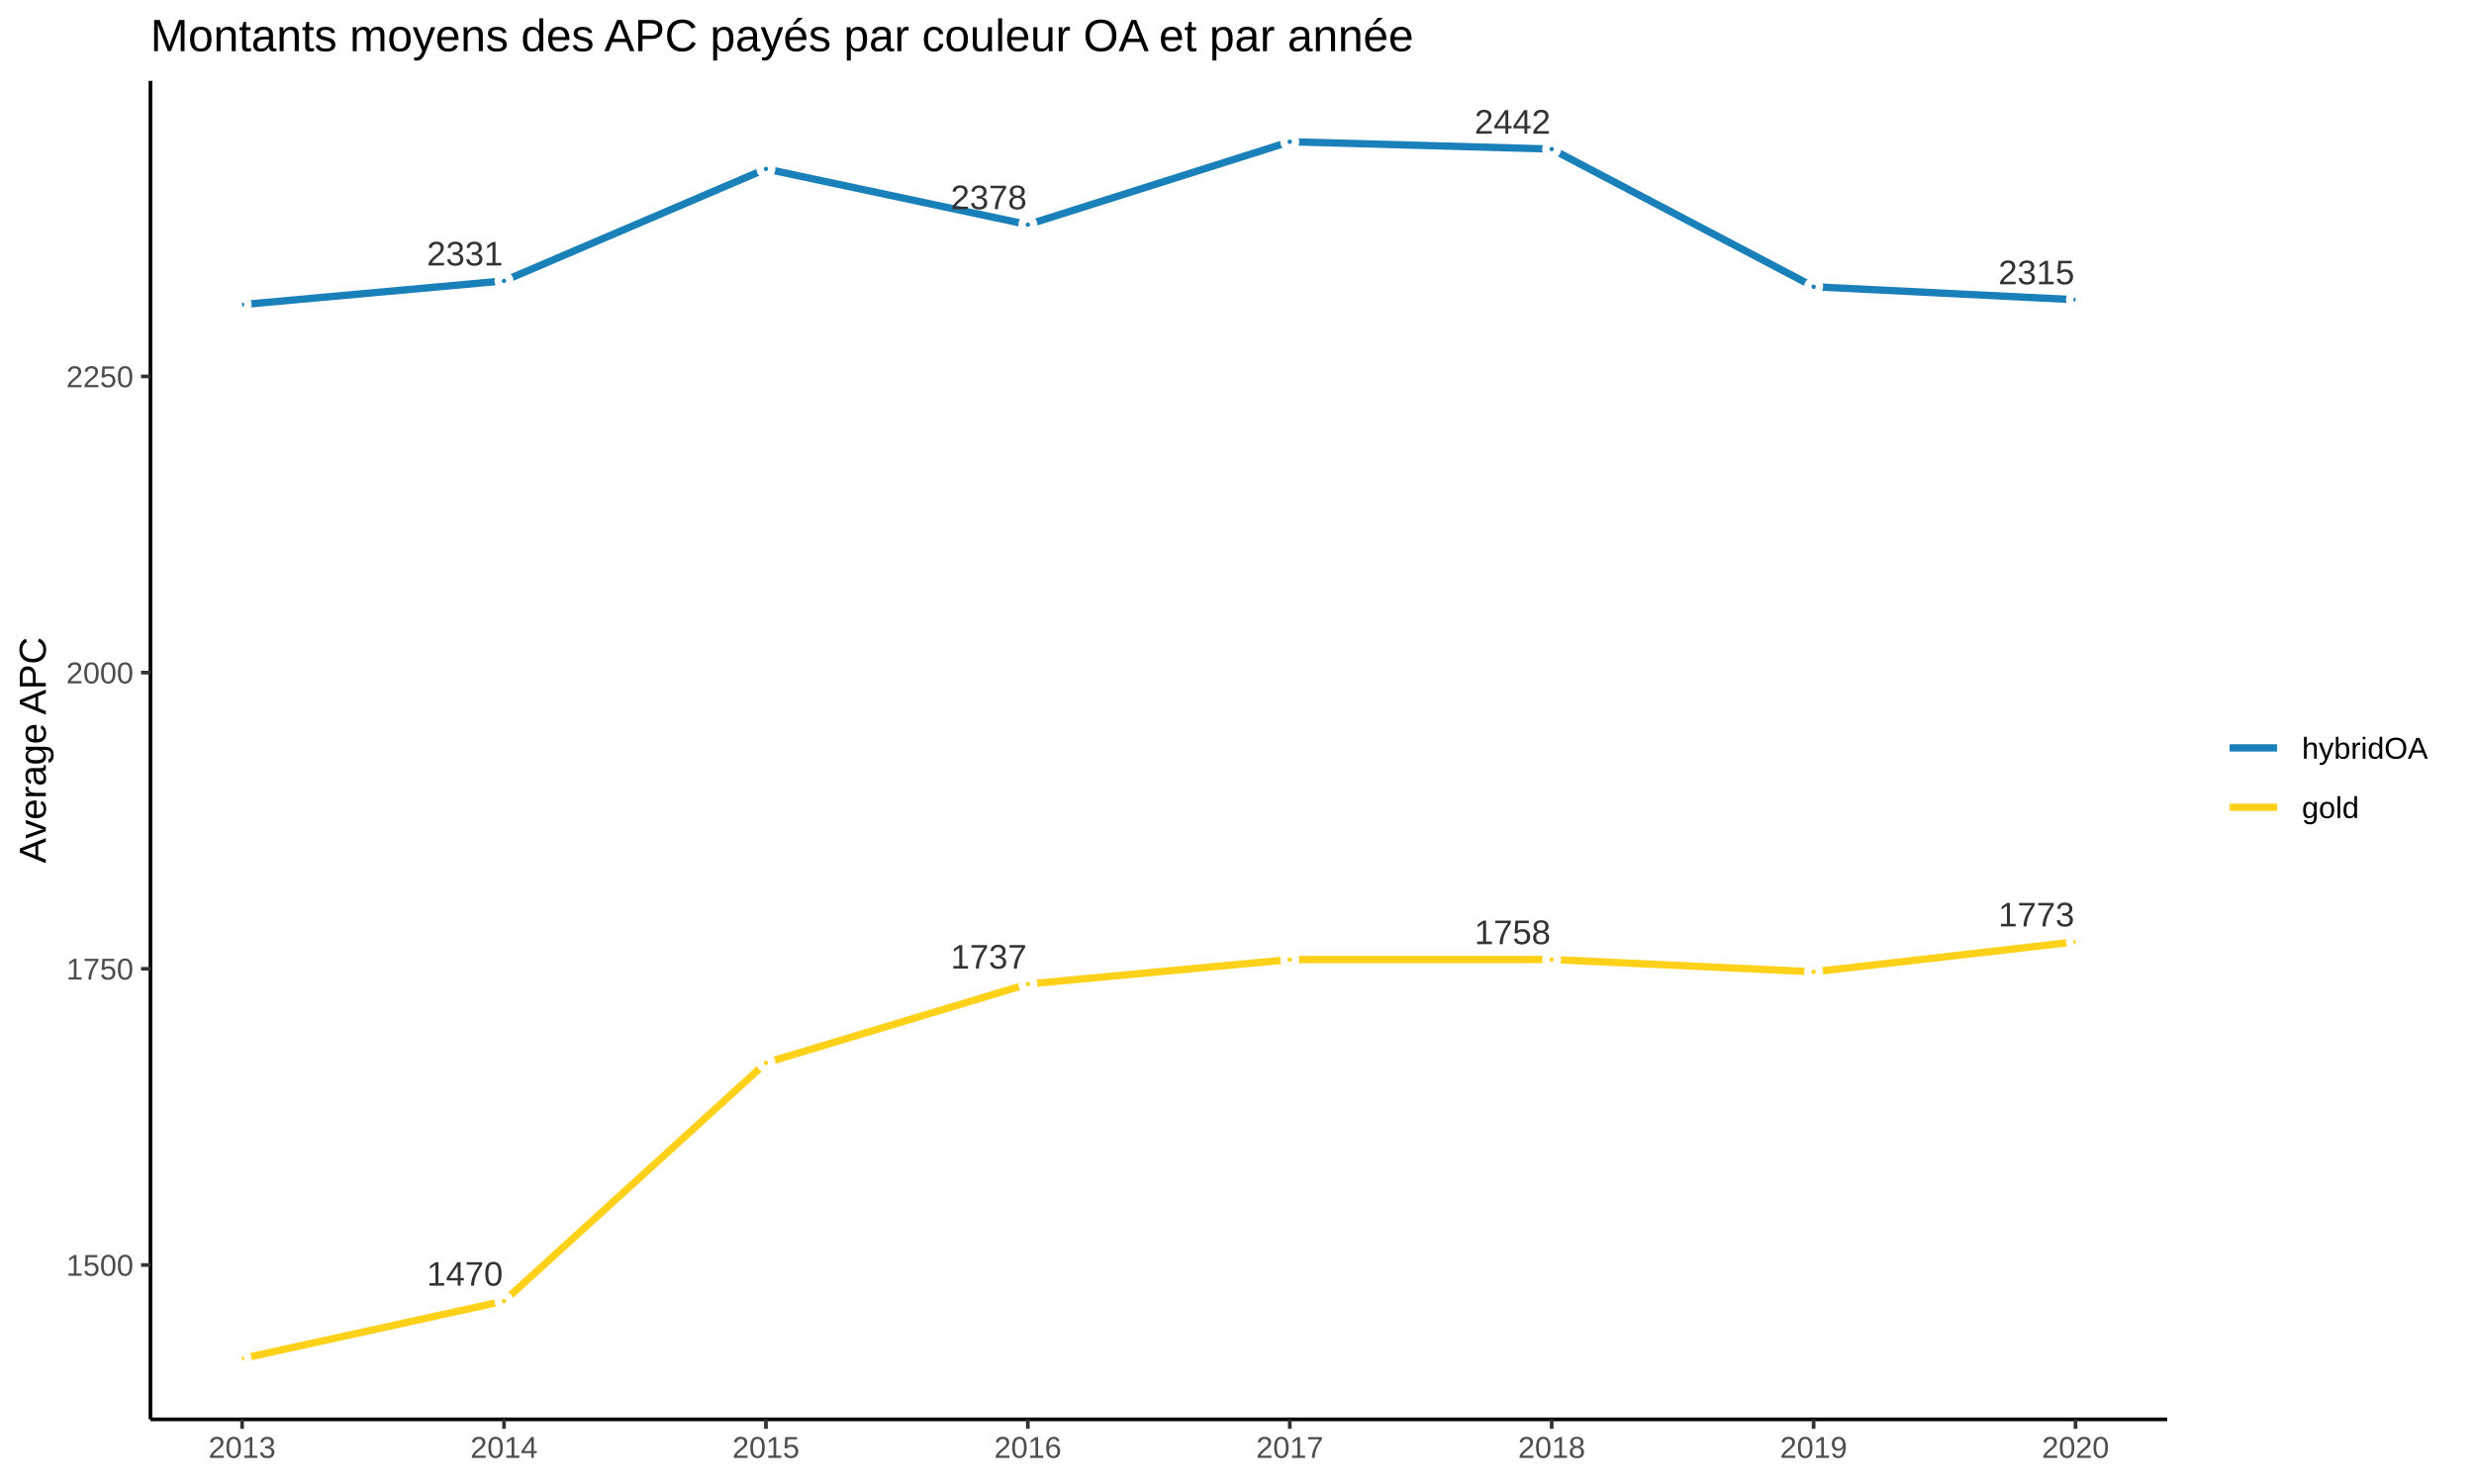
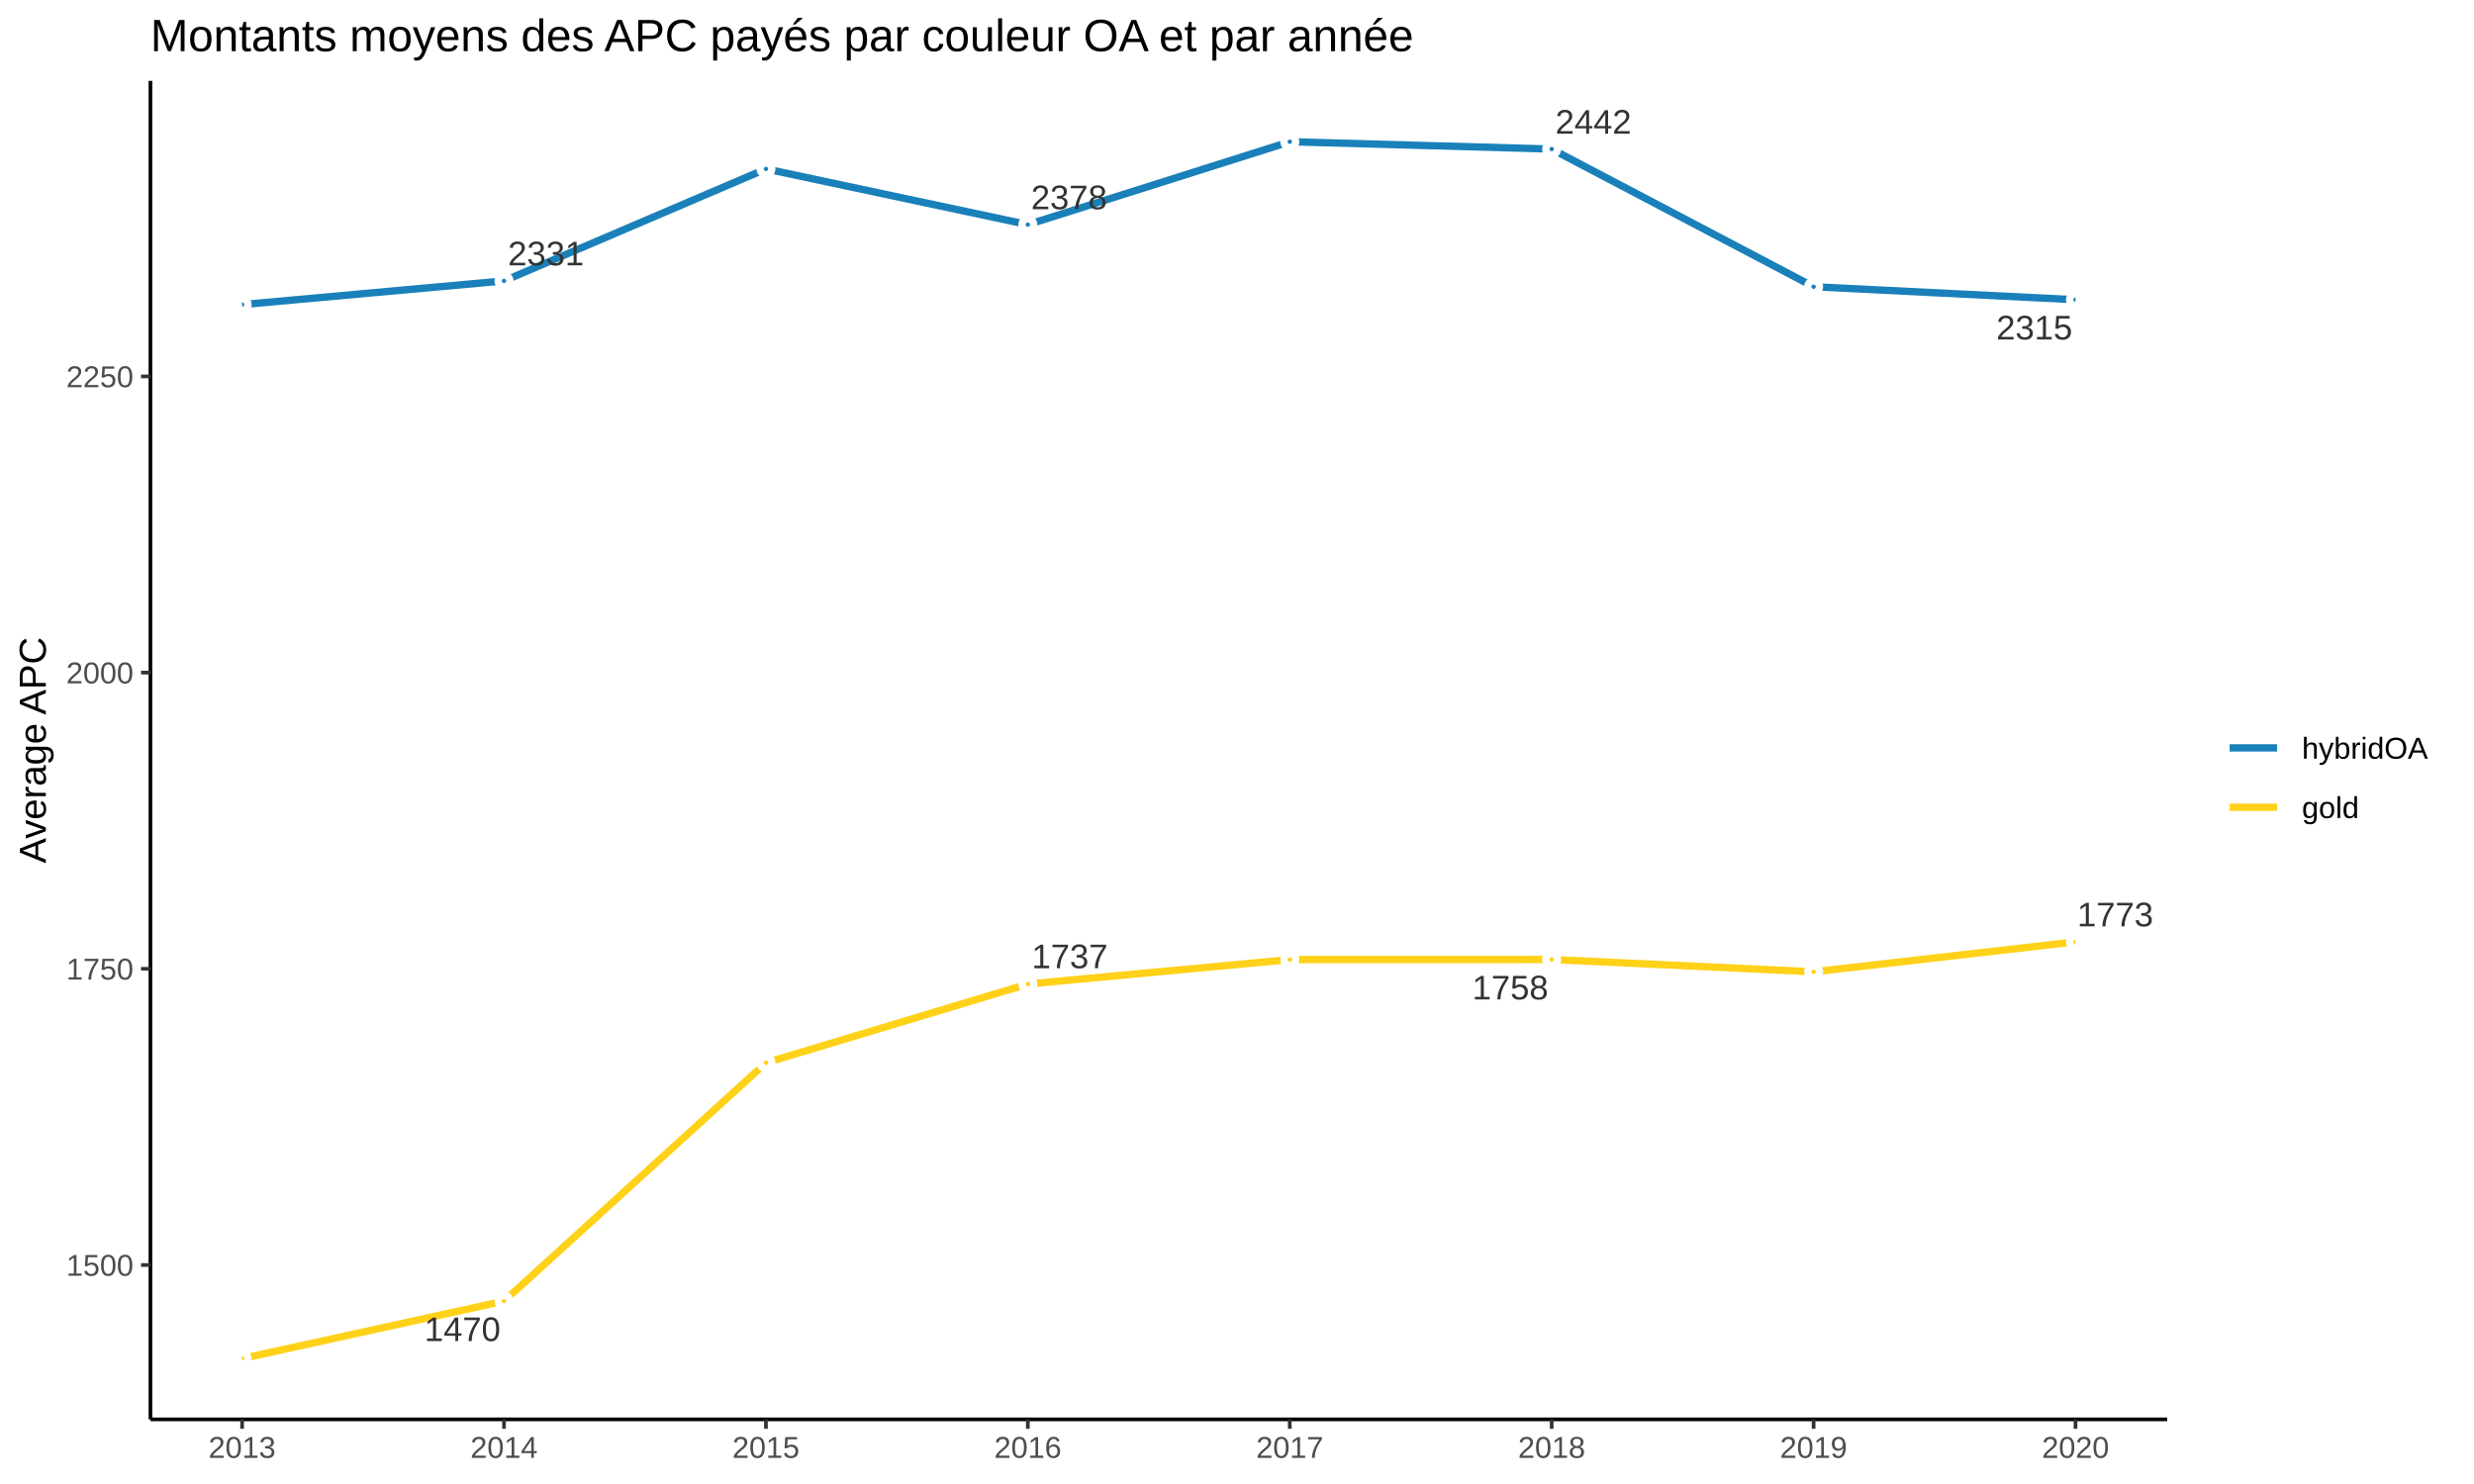
<svg xmlns="http://www.w3.org/2000/svg" class="svglite" width="720.00pt" height="432.00pt" viewBox="0 0 720.00 432.00">
  <defs>
    <style type="text/css">
    .svglite line, .svglite polyline, .svglite polygon, .svglite path, .svglite rect, .svglite circle {
      fill: none;
      stroke: #000000;
      stroke-linecap: round;
      stroke-linejoin: round;
      stroke-miterlimit: 10.00;
    }
    .svglite text {
      white-space: pre;
    }
  </style>
  </defs>
  <rect width="100%" height="100%" style="stroke: none; fill: #FFFFFF;" />
  <defs>
    <clipPath id="cpMC4wMHw3MjAuMDB8MC4wMHw0MzIuMDA=">
      <rect x="0.00" y="0.00" width="720.00" height="432.00" />
    </clipPath>
  </defs>
  <g clip-path="url(#cpMC4wMHw3MjAuMDB8MC4wMHw0MzIuMDA=)">
    <rect x="0" y="0" width="720.00" height="432.00" style="stroke-width: 1.07; stroke: #FFFFFF; fill: #FFFFFF;" />
  </g>
  <defs>
    <clipPath id="cpNDMuNzh8NjMwLjcxfDIzLjU0fDQxMy4xOQ==">
      <rect x="43.78" y="23.54" width="586.93" height="389.64" />
    </clipPath>
  </defs>
  <g clip-path="url(#cpNDMuNzh8NjMwLjcxfDIzLjU0fDQxMy4xOQ==)">
    <rect x="43.78" y="23.54" width="586.93" height="389.64" style="stroke-width: 1.07; stroke: none; fill: #FFFFFF;" />
    <polyline points="70.46,395.48 146.68,378.75 222.91,309.39 299.13,286.45 375.36,279.34 451.58,279.32 527.81,282.90 604.03,274.17 " style="stroke-width: 2.13; stroke: #FFCC00; stroke-opacity: 0.90; stroke-linecap: butt;" />
    <polyline points="70.46,88.67 146.68,81.77 222.91,49.17 299.13,65.39 375.36,41.26 451.58,43.39 527.81,83.47 604.03,87.25 " style="stroke-width: 2.13; stroke: #0072B2; stroke-opacity: 0.90; stroke-linecap: butt;" />
    <circle cx="70.46" cy="395.48" r="1.70" style="stroke-width: 2.13; stroke: #FFFFFF;" />
    <circle cx="70.46" cy="88.67" r="1.70" style="stroke-width: 2.13; stroke: #FFFFFF;" />
    <circle cx="146.68" cy="378.75" r="1.70" style="stroke-width: 2.13; stroke: #FFFFFF;" />
    <circle cx="146.68" cy="81.77" r="1.70" style="stroke-width: 2.13; stroke: #FFFFFF;" />
    <circle cx="222.91" cy="309.39" r="1.70" style="stroke-width: 2.13; stroke: #FFFFFF;" />
    <circle cx="222.91" cy="49.17" r="1.70" style="stroke-width: 2.13; stroke: #FFFFFF;" />
    <circle cx="299.13" cy="286.45" r="1.70" style="stroke-width: 2.13; stroke: #FFFFFF;" />
    <circle cx="299.13" cy="65.39" r="1.70" style="stroke-width: 2.13; stroke: #FFFFFF;" />
    <circle cx="375.36" cy="279.34" r="1.70" style="stroke-width: 2.13; stroke: #FFFFFF;" />
    <circle cx="375.36" cy="41.26" r="1.70" style="stroke-width: 2.13; stroke: #FFFFFF;" />
    <circle cx="451.58" cy="279.32" r="1.70" style="stroke-width: 2.13; stroke: #FFFFFF;" />
    <circle cx="451.58" cy="43.39" r="1.70" style="stroke-width: 2.13; stroke: #FFFFFF;" />
    <circle cx="527.81" cy="282.90" r="1.70" style="stroke-width: 2.13; stroke: #FFFFFF;" />
    <circle cx="527.81" cy="83.47" r="1.70" style="stroke-width: 2.13; stroke: #FFFFFF;" />
    <circle cx="604.03" cy="274.17" r="1.70" style="stroke-width: 2.13; stroke: #FFFFFF;" />
    <circle cx="604.03" cy="87.25" r="1.70" style="stroke-width: 2.13; stroke: #FFFFFF;" />
-     <text x="124.22" y="374.27" style="font-size: 9.96px;fill: #333333; font-family: &quot;Arial&quot;;" textLength="22.78px" lengthAdjust="spacingAndGlyphs">1470</text>
-     <text x="124.22" y="77.29" style="font-size: 9.96px;fill: #333333; font-family: &quot;Arial&quot;;" textLength="22.78px" lengthAdjust="spacingAndGlyphs">2331</text>
-     <text x="276.67" y="281.96" style="font-size: 9.96px;fill: #333333; font-family: &quot;Arial&quot;;" textLength="22.78px" lengthAdjust="spacingAndGlyphs">1737</text>
-     <text x="276.67" y="60.91" style="font-size: 9.96px;fill: #333333; font-family: &quot;Arial&quot;;" textLength="22.78px" lengthAdjust="spacingAndGlyphs">2378</text>
-     <text x="429.12" y="274.84" style="font-size: 9.96px;fill: #333333; font-family: &quot;Arial&quot;;" textLength="22.78px" lengthAdjust="spacingAndGlyphs">1758</text>
-     <text x="429.12" y="38.91" style="font-size: 9.96px;fill: #333333; font-family: &quot;Arial&quot;;" textLength="22.78px" lengthAdjust="spacingAndGlyphs">2442</text>
-     <text x="581.57" y="269.69" style="font-size: 9.96px;fill: #333333; font-family: &quot;Arial&quot;;" textLength="22.78px" lengthAdjust="spacingAndGlyphs">1773</text>
-     <text x="581.57" y="82.76" style="font-size: 9.96px;fill: #333333; font-family: &quot;Arial&quot;;" textLength="22.78px" lengthAdjust="spacingAndGlyphs">2315</text>
+     <text x="134.60" y="390.39" text-anchor="middle" style="font-size: 9.96px;fill: #333333; font-family: &quot;Arial&quot;;" textLength="22.78px" lengthAdjust="spacingAndGlyphs">1470</text>
+     <text x="158.89" y="77.25" text-anchor="middle" style="font-size: 9.96px;fill: #333333; font-family: &quot;Arial&quot;;" textLength="22.78px" lengthAdjust="spacingAndGlyphs">2331</text>
+     <text x="311.33" y="281.85" text-anchor="middle" style="font-size: 9.96px;fill: #333333; font-family: &quot;Arial&quot;;" textLength="22.78px" lengthAdjust="spacingAndGlyphs">1737</text>
+     <text x="311.13" y="60.91" text-anchor="middle" style="font-size: 9.96px;fill: #333333; font-family: &quot;Arial&quot;;" textLength="22.78px" lengthAdjust="spacingAndGlyphs">2378</text>
+     <text x="439.53" y="290.94" text-anchor="middle" style="font-size: 9.96px;fill: #333333; font-family: &quot;Arial&quot;;" textLength="22.78px" lengthAdjust="spacingAndGlyphs">1758</text>
+     <text x="463.72" y="38.92" text-anchor="middle" style="font-size: 9.96px;fill: #333333; font-family: &quot;Arial&quot;;" textLength="22.78px" lengthAdjust="spacingAndGlyphs">2442</text>
+     <text x="615.61" y="269.67" text-anchor="middle" style="font-size: 9.96px;fill: #333333; font-family: &quot;Arial&quot;;" textLength="22.78px" lengthAdjust="spacingAndGlyphs">1773</text>
+     <text x="592.05" y="98.82" text-anchor="middle" style="font-size: 9.96px;fill: #333333; font-family: &quot;Arial&quot;;" textLength="22.78px" lengthAdjust="spacingAndGlyphs">2315</text>
  </g>
  <g clip-path="url(#cpMC4wMHw3MjAuMDB8MC4wMHw0MzIuMDA=)">
    <polyline points="43.78,413.19 43.78,23.54 " style="stroke-width: 1.07; stroke-linecap: butt;" />
    <text x="38.85" y="371.39" text-anchor="end" style="font-size: 8.80px;fill: #4D4D4D; font-family: &quot;Arial&quot;;" textLength="20.13px" lengthAdjust="spacingAndGlyphs">1500</text>
    <text x="38.85" y="285.16" text-anchor="end" style="font-size: 8.80px;fill: #4D4D4D; font-family: &quot;Arial&quot;;" textLength="20.13px" lengthAdjust="spacingAndGlyphs">1750</text>
    <text x="38.85" y="198.94" text-anchor="end" style="font-size: 8.80px;fill: #4D4D4D; font-family: &quot;Arial&quot;;" textLength="20.13px" lengthAdjust="spacingAndGlyphs">2000</text>
    <text x="38.85" y="112.72" text-anchor="end" style="font-size: 8.80px;fill: #4D4D4D; font-family: &quot;Arial&quot;;" textLength="20.13px" lengthAdjust="spacingAndGlyphs">2250</text>
    <polyline points="41.04,368.25 43.78,368.25 " style="stroke-width: 1.07; stroke: #333333; stroke-linecap: butt;" />
    <polyline points="41.04,282.02 43.78,282.02 " style="stroke-width: 1.07; stroke: #333333; stroke-linecap: butt;" />
    <polyline points="41.04,195.80 43.78,195.80 " style="stroke-width: 1.07; stroke: #333333; stroke-linecap: butt;" />
    <polyline points="41.04,109.57 43.78,109.57 " style="stroke-width: 1.07; stroke: #333333; stroke-linecap: butt;" />
    <polyline points="43.78,413.19 630.71,413.19 " style="stroke-width: 1.07; stroke-linecap: butt;" />
    <polyline points="70.46,415.93 70.46,413.19 " style="stroke-width: 1.07; stroke: #333333; stroke-linecap: butt;" />
    <polyline points="146.68,415.93 146.68,413.19 " style="stroke-width: 1.07; stroke: #333333; stroke-linecap: butt;" />
    <polyline points="222.91,415.93 222.91,413.19 " style="stroke-width: 1.07; stroke: #333333; stroke-linecap: butt;" />
    <polyline points="299.13,415.93 299.13,413.19 " style="stroke-width: 1.07; stroke: #333333; stroke-linecap: butt;" />
    <polyline points="375.36,415.93 375.36,413.19 " style="stroke-width: 1.07; stroke: #333333; stroke-linecap: butt;" />
    <polyline points="451.58,415.93 451.58,413.19 " style="stroke-width: 1.07; stroke: #333333; stroke-linecap: butt;" />
    <polyline points="527.81,415.93 527.81,413.19 " style="stroke-width: 1.07; stroke: #333333; stroke-linecap: butt;" />
    <polyline points="604.03,415.93 604.03,413.19 " style="stroke-width: 1.07; stroke: #333333; stroke-linecap: butt;" />
    <text x="70.46" y="424.40" text-anchor="middle" style="font-size: 8.80px;fill: #4D4D4D; font-family: &quot;Arial&quot;;" textLength="20.13px" lengthAdjust="spacingAndGlyphs">2013</text>
    <text x="146.68" y="424.40" text-anchor="middle" style="font-size: 8.80px;fill: #4D4D4D; font-family: &quot;Arial&quot;;" textLength="20.13px" lengthAdjust="spacingAndGlyphs">2014</text>
    <text x="222.91" y="424.40" text-anchor="middle" style="font-size: 8.80px;fill: #4D4D4D; font-family: &quot;Arial&quot;;" textLength="20.13px" lengthAdjust="spacingAndGlyphs">2015</text>
    <text x="299.13" y="424.40" text-anchor="middle" style="font-size: 8.80px;fill: #4D4D4D; font-family: &quot;Arial&quot;;" textLength="20.13px" lengthAdjust="spacingAndGlyphs">2016</text>
    <text x="375.36" y="424.40" text-anchor="middle" style="font-size: 8.80px;fill: #4D4D4D; font-family: &quot;Arial&quot;;" textLength="20.13px" lengthAdjust="spacingAndGlyphs">2017</text>
    <text x="451.58" y="424.40" text-anchor="middle" style="font-size: 8.80px;fill: #4D4D4D; font-family: &quot;Arial&quot;;" textLength="20.13px" lengthAdjust="spacingAndGlyphs">2018</text>
    <text x="527.81" y="424.40" text-anchor="middle" style="font-size: 8.80px;fill: #4D4D4D; font-family: &quot;Arial&quot;;" textLength="20.13px" lengthAdjust="spacingAndGlyphs">2019</text>
    <text x="604.03" y="424.40" text-anchor="middle" style="font-size: 8.80px;fill: #4D4D4D; font-family: &quot;Arial&quot;;" textLength="20.13px" lengthAdjust="spacingAndGlyphs">2020</text>
    <text transform="translate(13.33,218.37) rotate(-90)" text-anchor="middle" style="font-size: 11.00px; font-family: &quot;Arial&quot;;" textLength="66.00px" lengthAdjust="spacingAndGlyphs">Average APC</text>
    <rect x="641.67" y="187.62" width="72.85" height="61.50" style="stroke-width: 1.07; stroke: none; fill: #FFFFFF;" />
    <line x1="648.88" y1="217.71" x2="662.70" y2="217.71" style="stroke-width: 2.13; stroke: #0072B2; stroke-opacity: 0.90; stroke-linecap: butt;" />
    <line x1="648.88" y1="234.99" x2="662.70" y2="234.99" style="stroke-width: 2.13; stroke: #FFCC00; stroke-opacity: 0.90; stroke-linecap: butt;" />
    <text x="669.91" y="220.86" style="font-size: 8.80px; font-family: &quot;Arial&quot;;" textLength="39.13px" lengthAdjust="spacingAndGlyphs">hybridOA</text>
    <text x="669.91" y="238.14" style="font-size: 8.80px; font-family: &quot;Arial&quot;;" textLength="18.40px" lengthAdjust="spacingAndGlyphs">gold</text>
    <text x="43.78" y="14.90" style="font-size: 13.20px; font-family: &quot;Arial&quot;;" textLength="383.56px" lengthAdjust="spacingAndGlyphs">Montants moyens des APC payés par couleur OA et par année</text>
  </g>
</svg>
